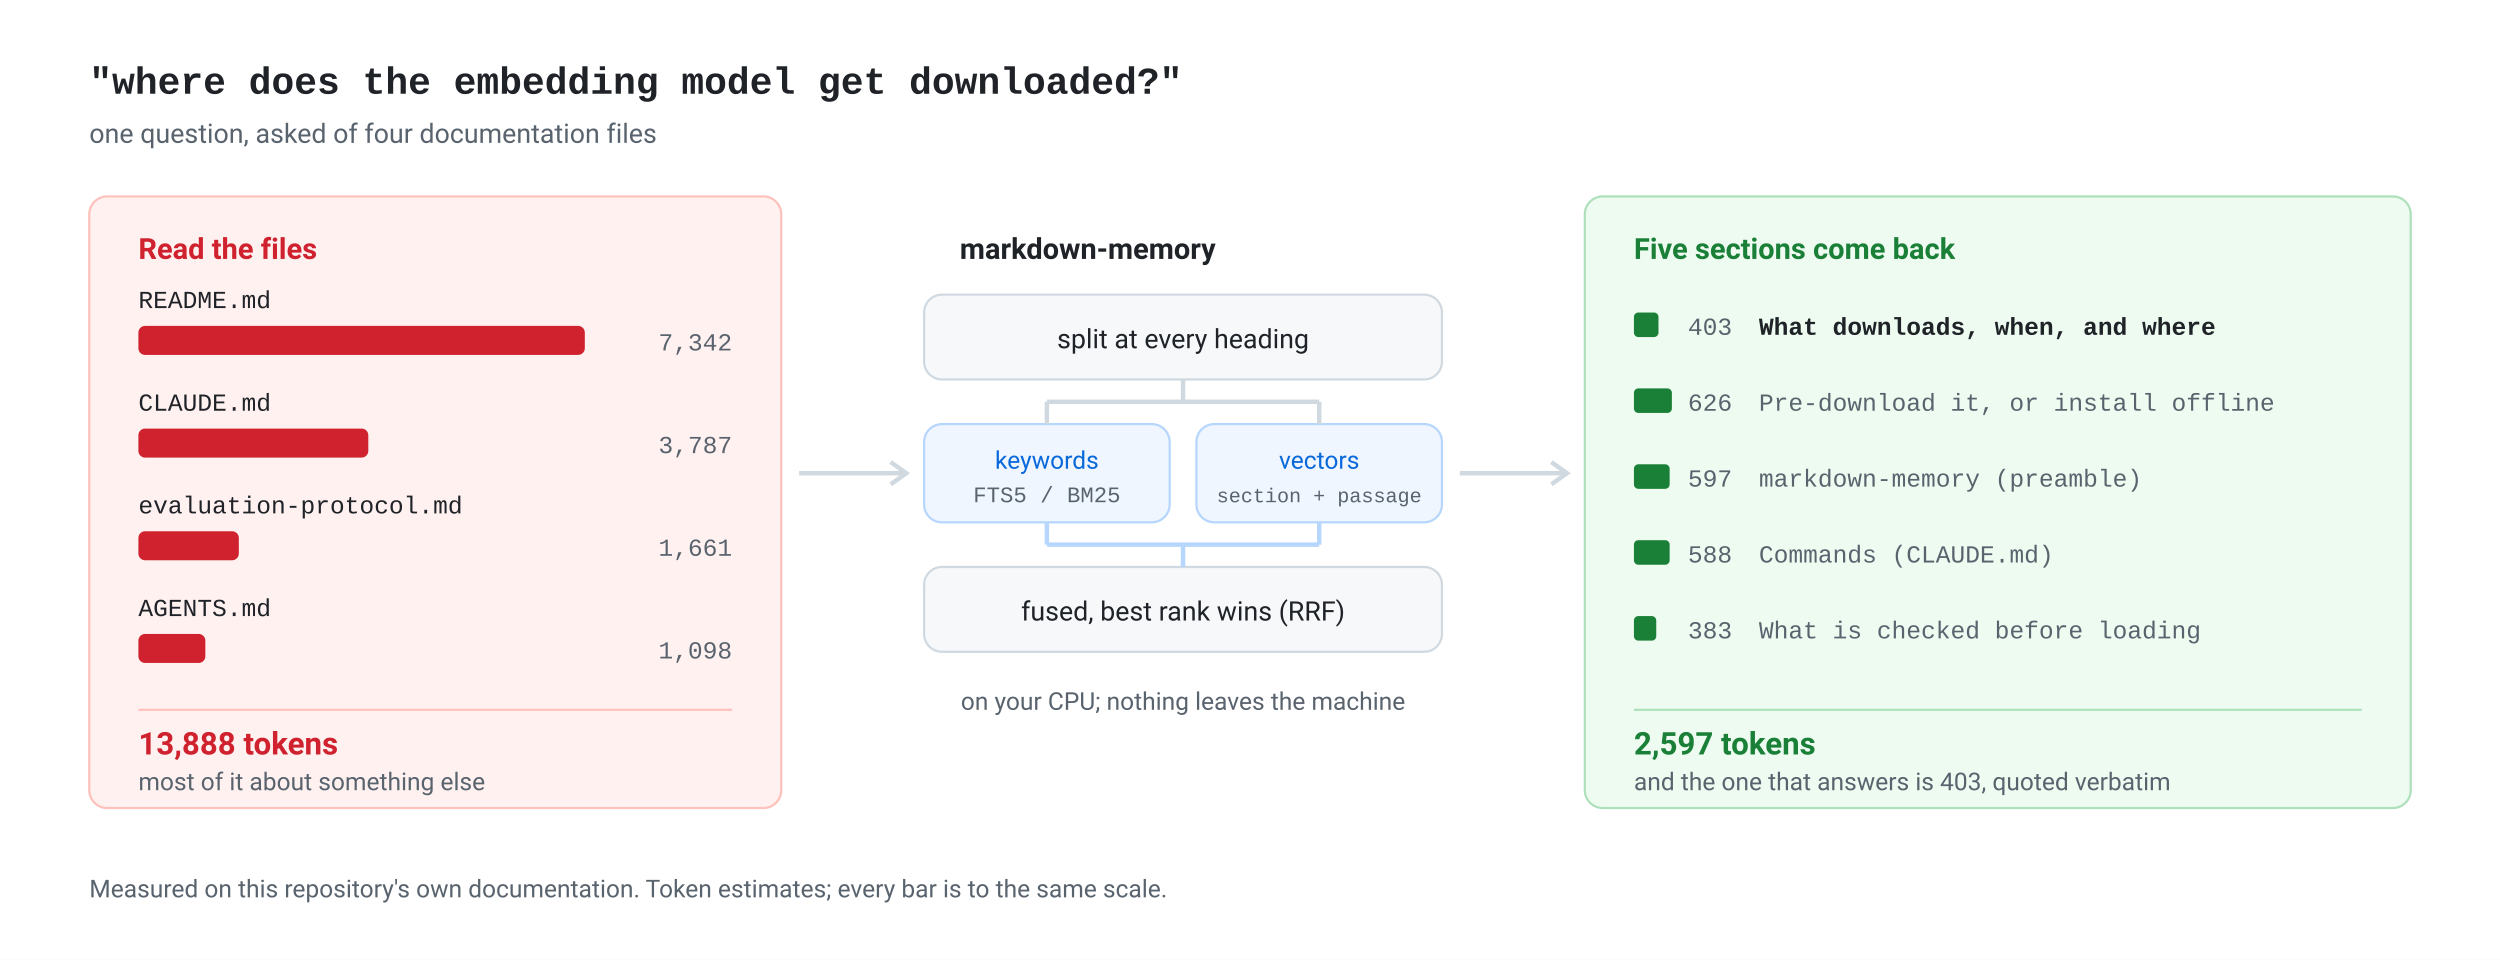
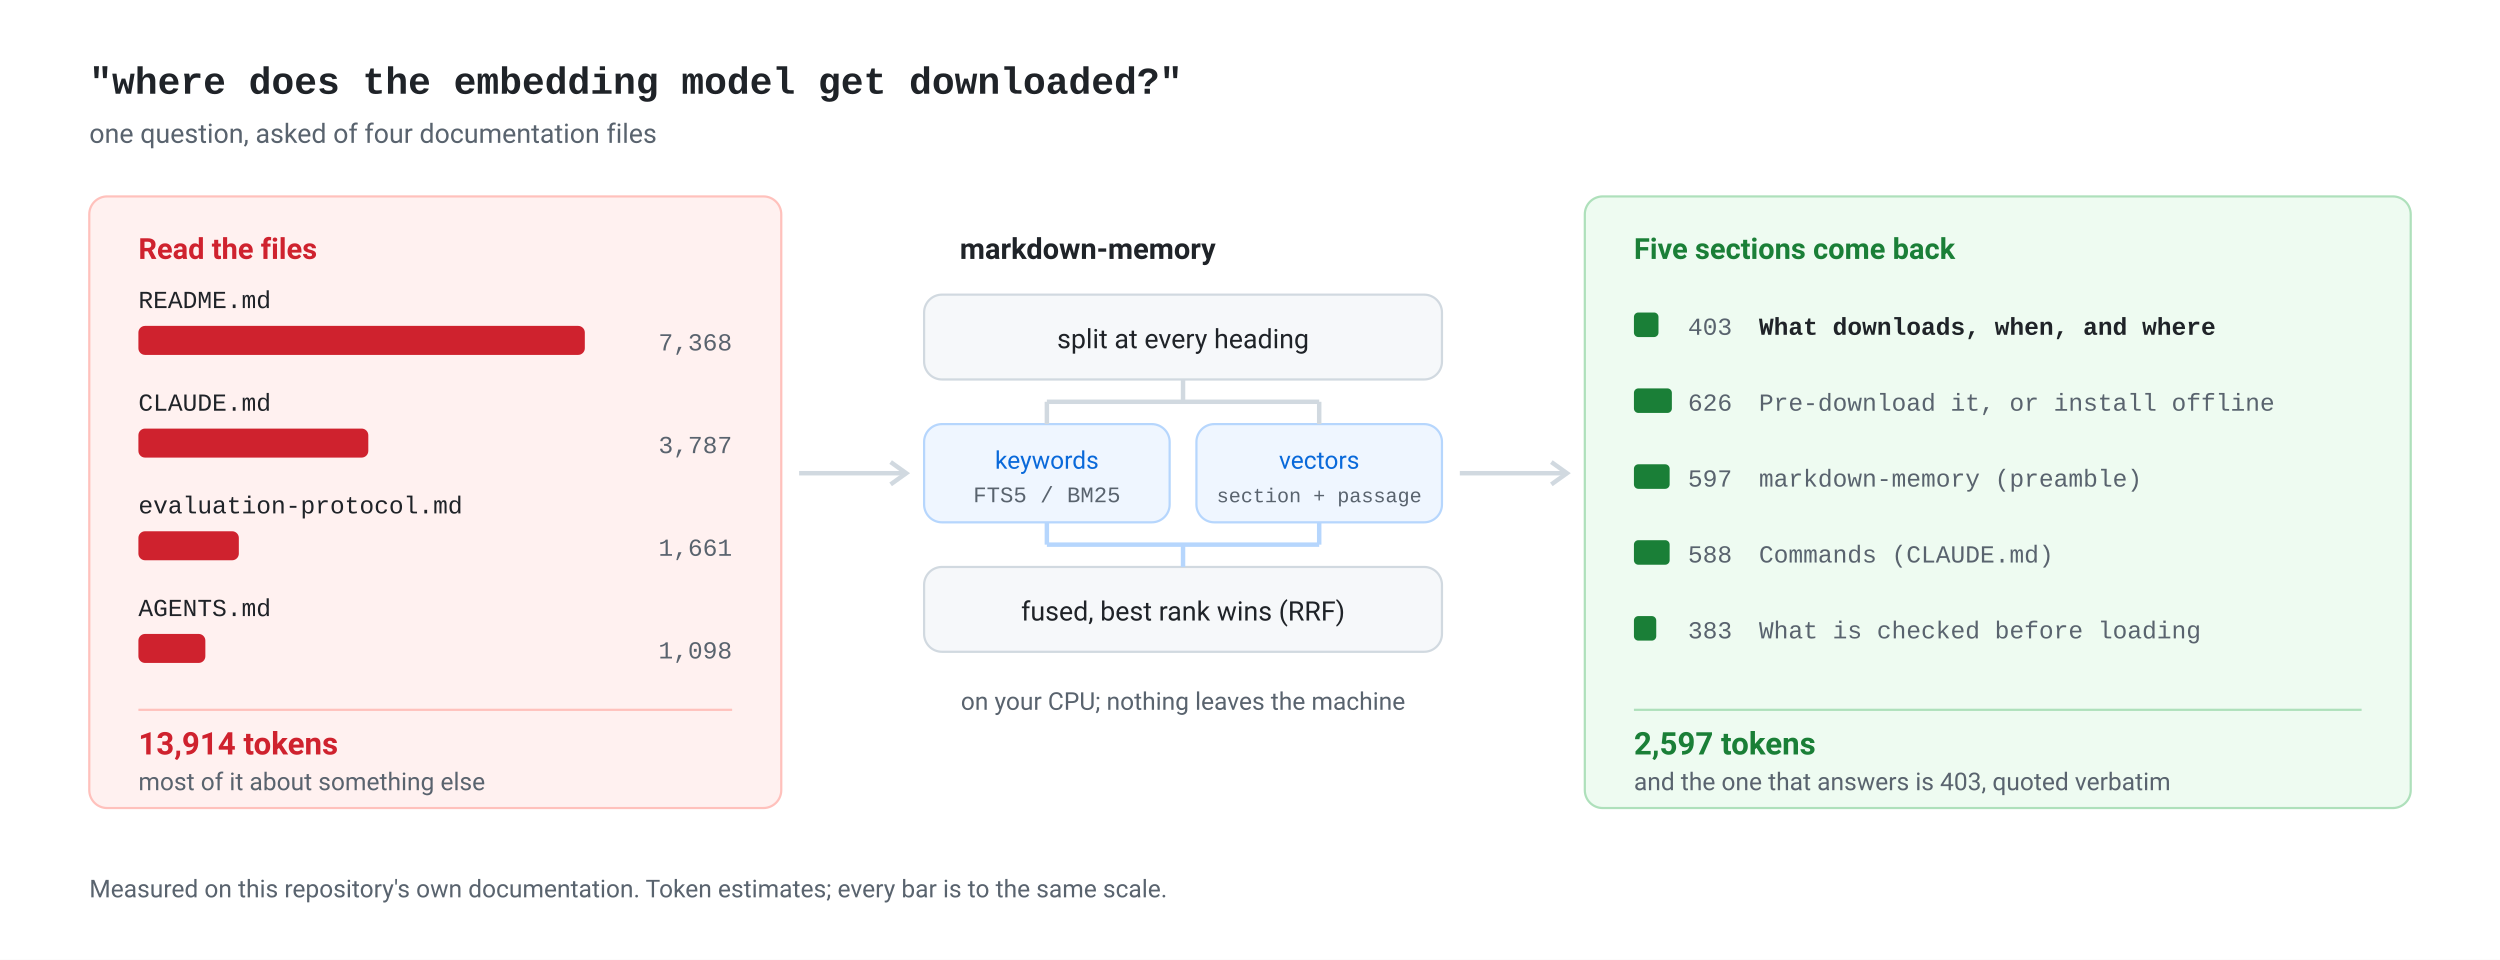
- <svg xmlns="http://www.w3.org/2000/svg" viewBox="0 0 1120 430" width="1120" height="430" role="img" aria-label="One question: reading four whole files costs 13,888 tokens; markdown-memory returns five sections totalling 2,597, and the one that answers is 403 tokens.">
+ <svg xmlns="http://www.w3.org/2000/svg" viewBox="0 0 1120 430" width="1120" height="430" role="img" aria-label="One question: reading four whole files costs 13,914 tokens; markdown-memory returns five sections totalling 2,597, and the one that answers is 403 tokens.">
  <rect width="1120" height="430" fill="#ffffff" />
  <text x="40" y="42" font-family="ui-monospace,SFMono-Regular,Menlo,Consolas,'Liberation Mono',monospace" font-size="17" font-weight="600" fill="#1f2328" text-anchor="start">"where does the embedding model get downloaded?"</text>
  <text x="40" y="64" font-family="ui-sans-serif,-apple-system,BlinkMacSystemFont,'Segoe UI',Roboto,'Helvetica Neue',Arial,sans-serif" font-size="12" font-weight="400" fill="#59636e" text-anchor="start">one question, asked of four documentation files</text>
  <rect x="40" y="88" width="310" height="274" rx="8" fill="#fff1f0" stroke="#ffc1bc" stroke-width="1" />
  <text x="62" y="116" font-family="ui-sans-serif,-apple-system,BlinkMacSystemFont,'Segoe UI',Roboto,'Helvetica Neue',Arial,sans-serif" font-size="13" font-weight="600" fill="#cf222e" text-anchor="start">Read the files</text>
  <text x="62" y="138" font-family="ui-monospace,SFMono-Regular,Menlo,Consolas,'Liberation Mono',monospace" font-size="11" font-weight="400" fill="#1f2328" text-anchor="start">README.md</text>
  <rect x="62" y="146" width="200" height="13" rx="3" fill="#cf222e" stroke="none" stroke-width="1" />
-   <text x="328" y="157" font-family="ui-monospace,SFMono-Regular,Menlo,Consolas,'Liberation Mono',monospace" font-size="11" font-weight="400" fill="#59636e" text-anchor="end">7,342</text>
+   <text x="328" y="157" font-family="ui-monospace,SFMono-Regular,Menlo,Consolas,'Liberation Mono',monospace" font-size="11" font-weight="400" fill="#59636e" text-anchor="end">7,368</text>
  <text x="62" y="184" font-family="ui-monospace,SFMono-Regular,Menlo,Consolas,'Liberation Mono',monospace" font-size="11" font-weight="400" fill="#1f2328" text-anchor="start">CLAUDE.md</text>
  <rect x="62" y="192" width="103" height="13" rx="3" fill="#cf222e" stroke="none" stroke-width="1" />
  <text x="328" y="203" font-family="ui-monospace,SFMono-Regular,Menlo,Consolas,'Liberation Mono',monospace" font-size="11" font-weight="400" fill="#59636e" text-anchor="end">3,787</text>
  <text x="62" y="230" font-family="ui-monospace,SFMono-Regular,Menlo,Consolas,'Liberation Mono',monospace" font-size="11" font-weight="400" fill="#1f2328" text-anchor="start">evaluation-protocol.md</text>
  <rect x="62" y="238" width="45" height="13" rx="3" fill="#cf222e" stroke="none" stroke-width="1" />
  <text x="328" y="249" font-family="ui-monospace,SFMono-Regular,Menlo,Consolas,'Liberation Mono',monospace" font-size="11" font-weight="400" fill="#59636e" text-anchor="end">1,661</text>
  <text x="62" y="276" font-family="ui-monospace,SFMono-Regular,Menlo,Consolas,'Liberation Mono',monospace" font-size="11" font-weight="400" fill="#1f2328" text-anchor="start">AGENTS.md</text>
  <rect x="62" y="284" width="30" height="13" rx="3" fill="#cf222e" stroke="none" stroke-width="1" />
  <text x="328" y="295" font-family="ui-monospace,SFMono-Regular,Menlo,Consolas,'Liberation Mono',monospace" font-size="11" font-weight="400" fill="#59636e" text-anchor="end">1,098</text>
  <path d="M62 318 L328 318" stroke="#ffc1bc" stroke-width="1" />
-   <text x="62" y="338" font-family="ui-sans-serif,-apple-system,BlinkMacSystemFont,'Segoe UI',Roboto,'Helvetica Neue',Arial,sans-serif" font-size="14" font-weight="600" fill="#cf222e" text-anchor="start">13,888 tokens</text>
+   <text x="62" y="338" font-family="ui-sans-serif,-apple-system,BlinkMacSystemFont,'Segoe UI',Roboto,'Helvetica Neue',Arial,sans-serif" font-size="14" font-weight="600" fill="#cf222e" text-anchor="start">13,914 tokens</text>
  <text x="62" y="354" font-family="ui-sans-serif,-apple-system,BlinkMacSystemFont,'Segoe UI',Roboto,'Helvetica Neue',Arial,sans-serif" font-size="11" font-weight="400" fill="#59636e" text-anchor="start">most of it about something else</text>
  <text x="430" y="116" font-family="ui-sans-serif,-apple-system,BlinkMacSystemFont,'Segoe UI',Roboto,'Helvetica Neue',Arial,sans-serif" font-size="13" font-weight="600" fill="#1f2328" text-anchor="start">markdown-memory</text>
  <rect x="414" y="132" width="232" height="38" rx="8" fill="#f6f8fa" stroke="#d1d9e0" stroke-width="1" />
  <text x="530" y="156" font-family="ui-sans-serif,-apple-system,BlinkMacSystemFont,'Segoe UI',Roboto,'Helvetica Neue',Arial,sans-serif" font-size="12" font-weight="400" fill="#1f2328" text-anchor="middle">split at every heading</text>
  <rect x="414" y="190" width="110" height="44" rx="8" fill="#eff6ff" stroke="#b6d6fd" stroke-width="1" />
  <text x="469" y="210" font-family="ui-sans-serif,-apple-system,BlinkMacSystemFont,'Segoe UI',Roboto,'Helvetica Neue',Arial,sans-serif" font-size="11" font-weight="400" fill="#0969da" text-anchor="middle">keywords</text>
  <text x="469" y="225" font-family="ui-monospace,SFMono-Regular,Menlo,Consolas,'Liberation Mono',monospace" font-size="10" font-weight="400" fill="#59636e" text-anchor="middle">FTS5 / BM25</text>
  <rect x="536" y="190" width="110" height="44" rx="8" fill="#eff6ff" stroke="#b6d6fd" stroke-width="1" />
  <text x="591" y="210" font-family="ui-sans-serif,-apple-system,BlinkMacSystemFont,'Segoe UI',Roboto,'Helvetica Neue',Arial,sans-serif" font-size="11" font-weight="400" fill="#0969da" text-anchor="middle">vectors</text>
  <text x="591" y="225" font-family="ui-monospace,SFMono-Regular,Menlo,Consolas,'Liberation Mono',monospace" font-size="9" font-weight="400" fill="#59636e" text-anchor="middle">section + passage</text>
  <rect x="414" y="254" width="232" height="38" rx="8" fill="#f6f8fa" stroke="#d1d9e0" stroke-width="1" />
  <text x="530" y="278" font-family="ui-sans-serif,-apple-system,BlinkMacSystemFont,'Segoe UI',Roboto,'Helvetica Neue',Arial,sans-serif" font-size="12" font-weight="400" fill="#1f2328" text-anchor="middle">fused, best rank wins (RRF)</text>
  <path d="M530 170 L530 180 M469 180 L591 180 M469 180 L469 190 M591 180 L591 190" stroke="#d1d9e0" stroke-width="2" fill="none" />
  <path d="M469 234 L469 244 M591 234 L591 244 M469 244 L591 244 M530 244 L530 254" stroke="#b6d6fd" stroke-width="2" fill="none" />
  <text x="530" y="318" font-family="ui-sans-serif,-apple-system,BlinkMacSystemFont,'Segoe UI',Roboto,'Helvetica Neue',Arial,sans-serif" font-size="11" font-weight="400" fill="#59636e" text-anchor="middle">on your CPU; nothing leaves the machine</text>
  <path d="M358 212 L406 212" stroke="#d1d9e0" stroke-width="2" fill="none" />
  <path d="M399 207 L406 212 L399 217" fill="none" stroke="#d1d9e0" stroke-width="2" />
  <path d="M654 212 L702 212" stroke="#d1d9e0" stroke-width="2" fill="none" />
  <path d="M695 207 L702 212 L695 217" fill="none" stroke="#d1d9e0" stroke-width="2" />
  <rect x="710" y="88" width="370" height="274" rx="8" fill="#eefbf1" stroke="#aee0bb" stroke-width="1" />
  <text x="732" y="116" font-family="ui-sans-serif,-apple-system,BlinkMacSystemFont,'Segoe UI',Roboto,'Helvetica Neue',Arial,sans-serif" font-size="13" font-weight="600" fill="#1a7f37" text-anchor="start">Five sections come back</text>
  <rect x="732" y="140" width="11" height="11" rx="2" fill="#1a7f37" stroke="none" stroke-width="1" />
  <text x="776" y="150" font-family="ui-monospace,SFMono-Regular,Menlo,Consolas,'Liberation Mono',monospace" font-size="11" font-weight="400" fill="#59636e" text-anchor="end">403</text>
  <text x="788" y="150" font-family="ui-monospace,SFMono-Regular,Menlo,Consolas,'Liberation Mono',monospace" font-size="11" font-weight="600" fill="#1f2328" text-anchor="start">What downloads, when, and where</text>
  <rect x="732" y="174" width="17" height="11" rx="2" fill="#1a7f37" stroke="none" stroke-width="1" />
  <text x="776" y="184" font-family="ui-monospace,SFMono-Regular,Menlo,Consolas,'Liberation Mono',monospace" font-size="11" font-weight="400" fill="#59636e" text-anchor="end">626</text>
  <text x="788" y="184" font-family="ui-monospace,SFMono-Regular,Menlo,Consolas,'Liberation Mono',monospace" font-size="11" font-weight="400" fill="#59636e" text-anchor="start">Pre-download it, or install offline</text>
  <rect x="732" y="208" width="16" height="11" rx="2" fill="#1a7f37" stroke="none" stroke-width="1" />
  <text x="776" y="218" font-family="ui-monospace,SFMono-Regular,Menlo,Consolas,'Liberation Mono',monospace" font-size="11" font-weight="400" fill="#59636e" text-anchor="end">597</text>
  <text x="788" y="218" font-family="ui-monospace,SFMono-Regular,Menlo,Consolas,'Liberation Mono',monospace" font-size="11" font-weight="400" fill="#59636e" text-anchor="start">markdown-memory  (preamble)</text>
  <rect x="732" y="242" width="16" height="11" rx="2" fill="#1a7f37" stroke="none" stroke-width="1" />
  <text x="776" y="252" font-family="ui-monospace,SFMono-Regular,Menlo,Consolas,'Liberation Mono',monospace" font-size="11" font-weight="400" fill="#59636e" text-anchor="end">588</text>
  <text x="788" y="252" font-family="ui-monospace,SFMono-Regular,Menlo,Consolas,'Liberation Mono',monospace" font-size="11" font-weight="400" fill="#59636e" text-anchor="start">Commands  (CLAUDE.md)</text>
  <rect x="732" y="276" width="10" height="11" rx="2" fill="#1a7f37" stroke="none" stroke-width="1" />
  <text x="776" y="286" font-family="ui-monospace,SFMono-Regular,Menlo,Consolas,'Liberation Mono',monospace" font-size="11" font-weight="400" fill="#59636e" text-anchor="end">383</text>
  <text x="788" y="286" font-family="ui-monospace,SFMono-Regular,Menlo,Consolas,'Liberation Mono',monospace" font-size="11" font-weight="400" fill="#59636e" text-anchor="start">What is checked before loading</text>
  <path d="M732 318 L1058 318" stroke="#aee0bb" stroke-width="1" />
  <text x="732" y="338" font-family="ui-sans-serif,-apple-system,BlinkMacSystemFont,'Segoe UI',Roboto,'Helvetica Neue',Arial,sans-serif" font-size="14" font-weight="600" fill="#1a7f37" text-anchor="start">2,597 tokens</text>
  <text x="732" y="354" font-family="ui-sans-serif,-apple-system,BlinkMacSystemFont,'Segoe UI',Roboto,'Helvetica Neue',Arial,sans-serif" font-size="11" font-weight="400" fill="#59636e" text-anchor="start">and the one that answers is 403, quoted verbatim</text>
  <text x="40" y="402" font-family="ui-sans-serif,-apple-system,BlinkMacSystemFont,'Segoe UI',Roboto,'Helvetica Neue',Arial,sans-serif" font-size="11" font-weight="400" fill="#59636e" text-anchor="start">Measured on this repository's own documentation. Token estimates; every bar is to the same scale.</text>
</svg>
